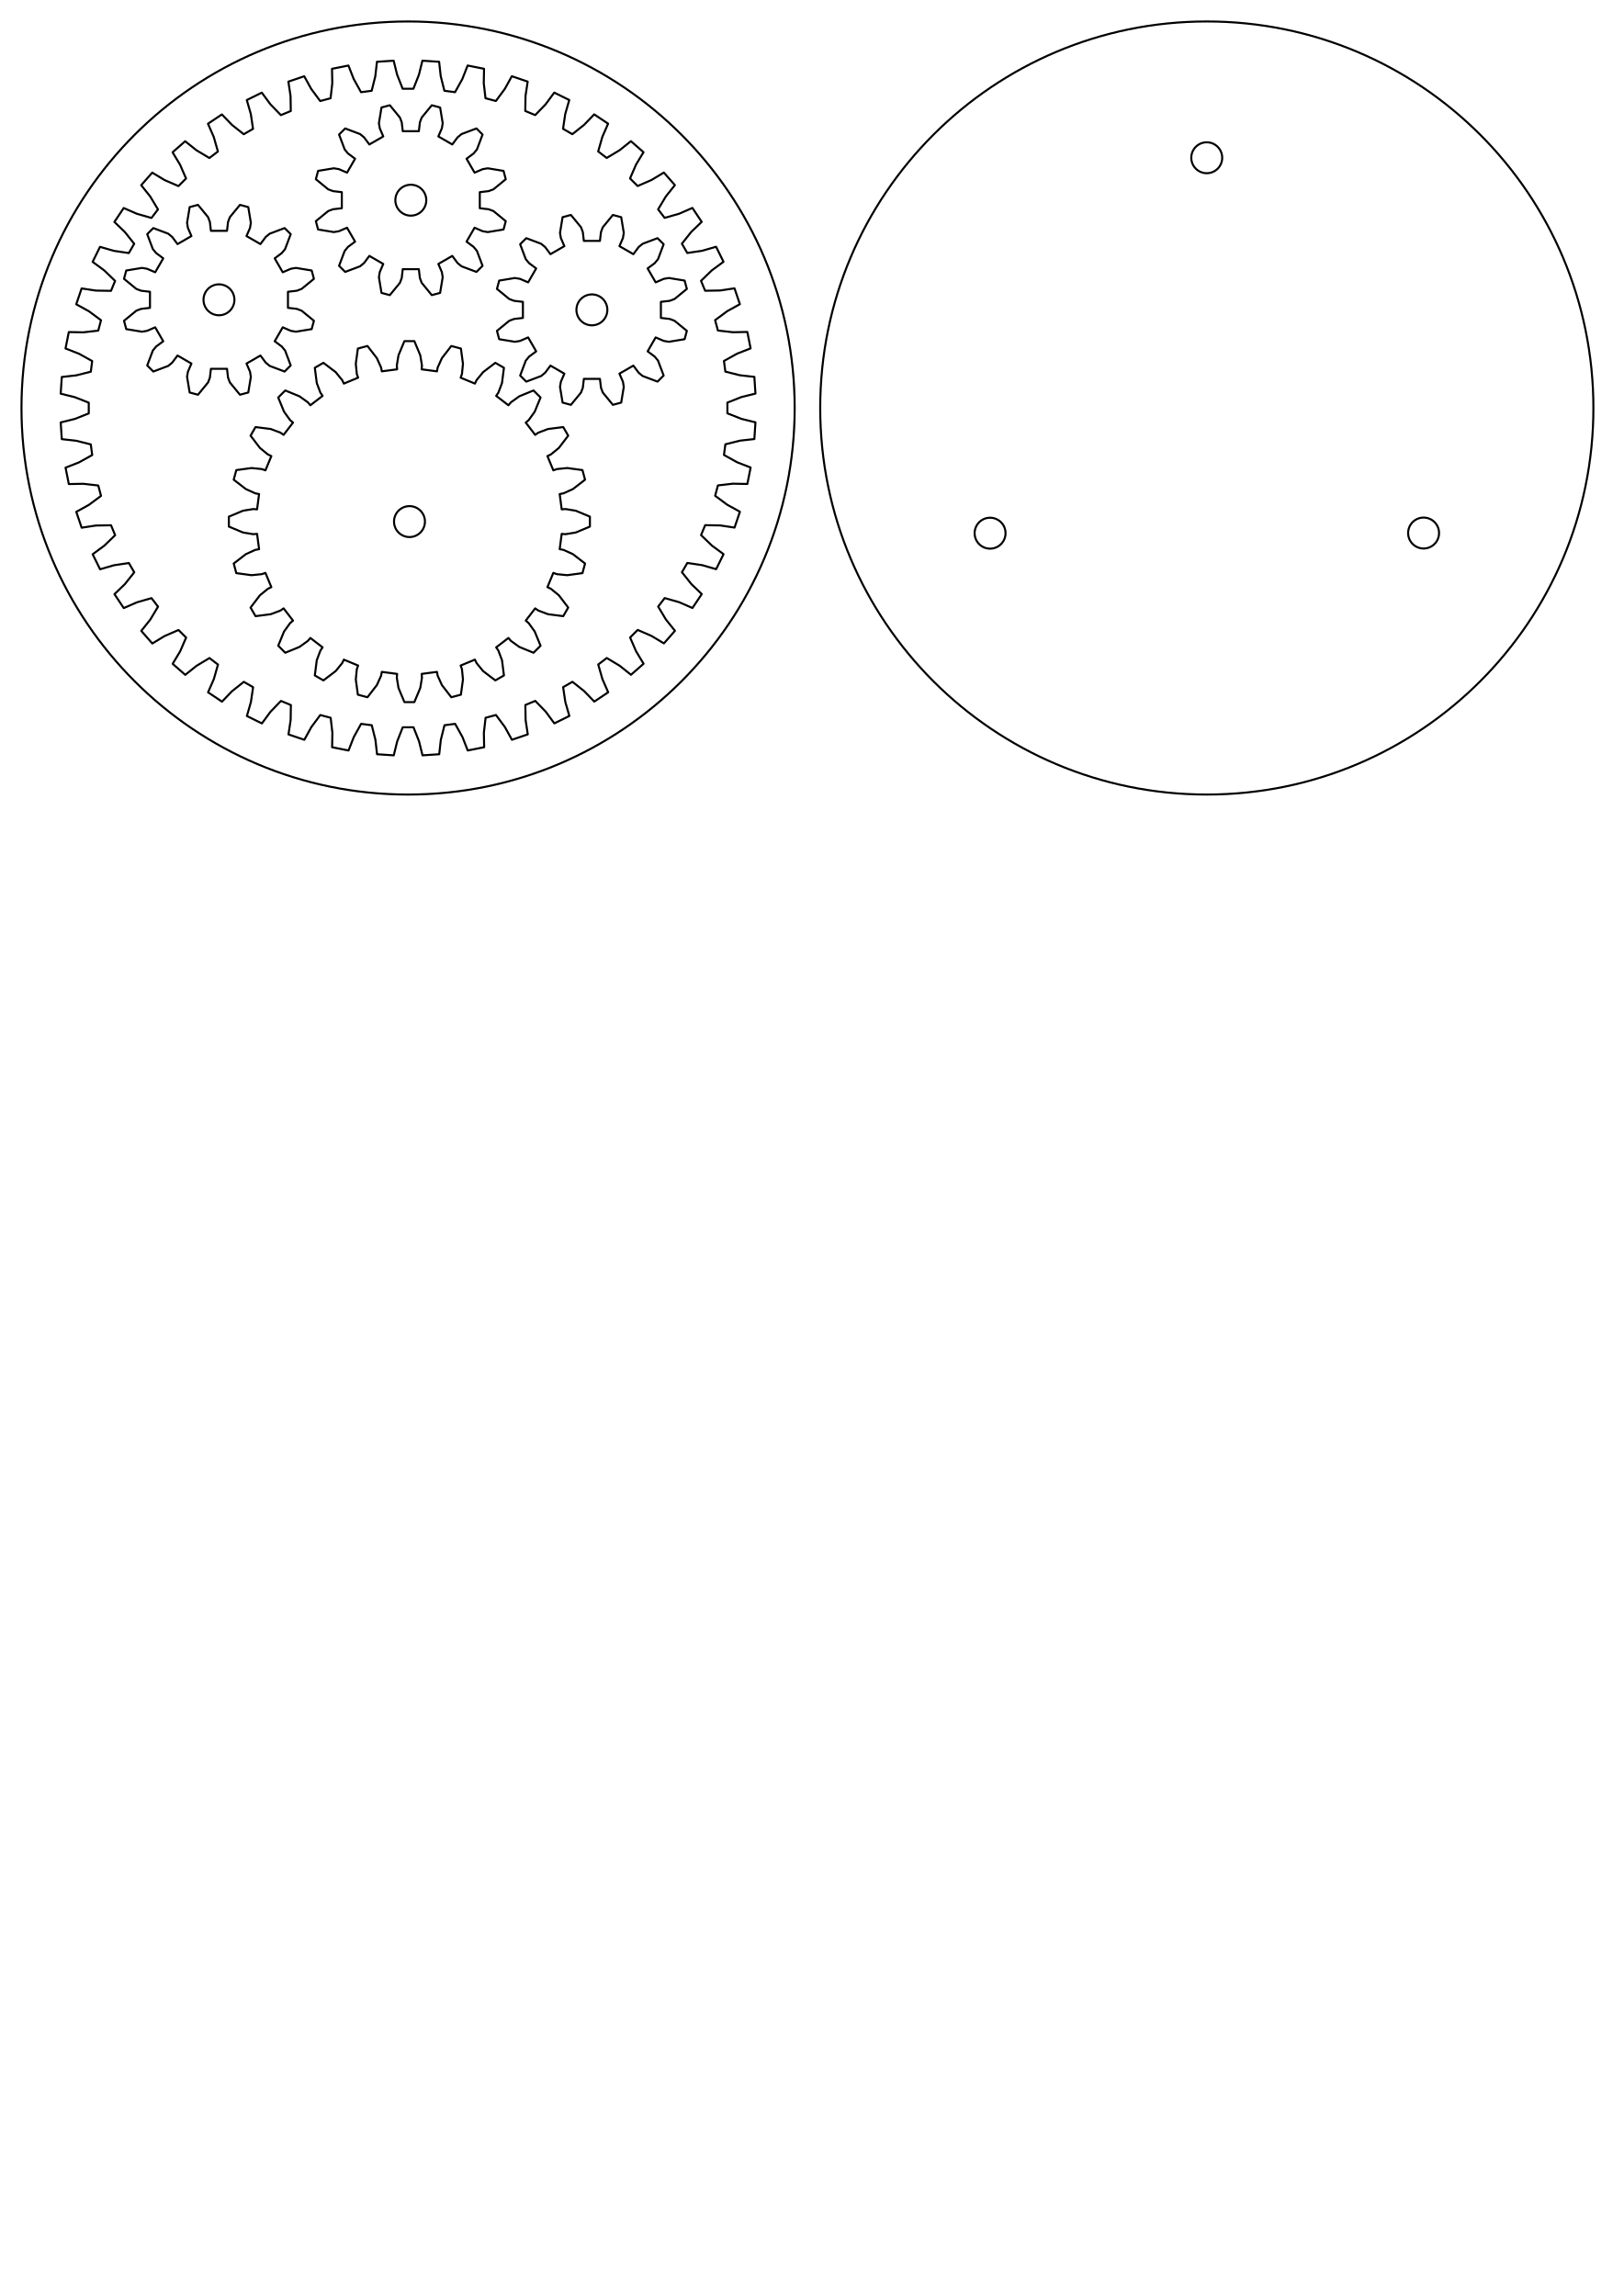
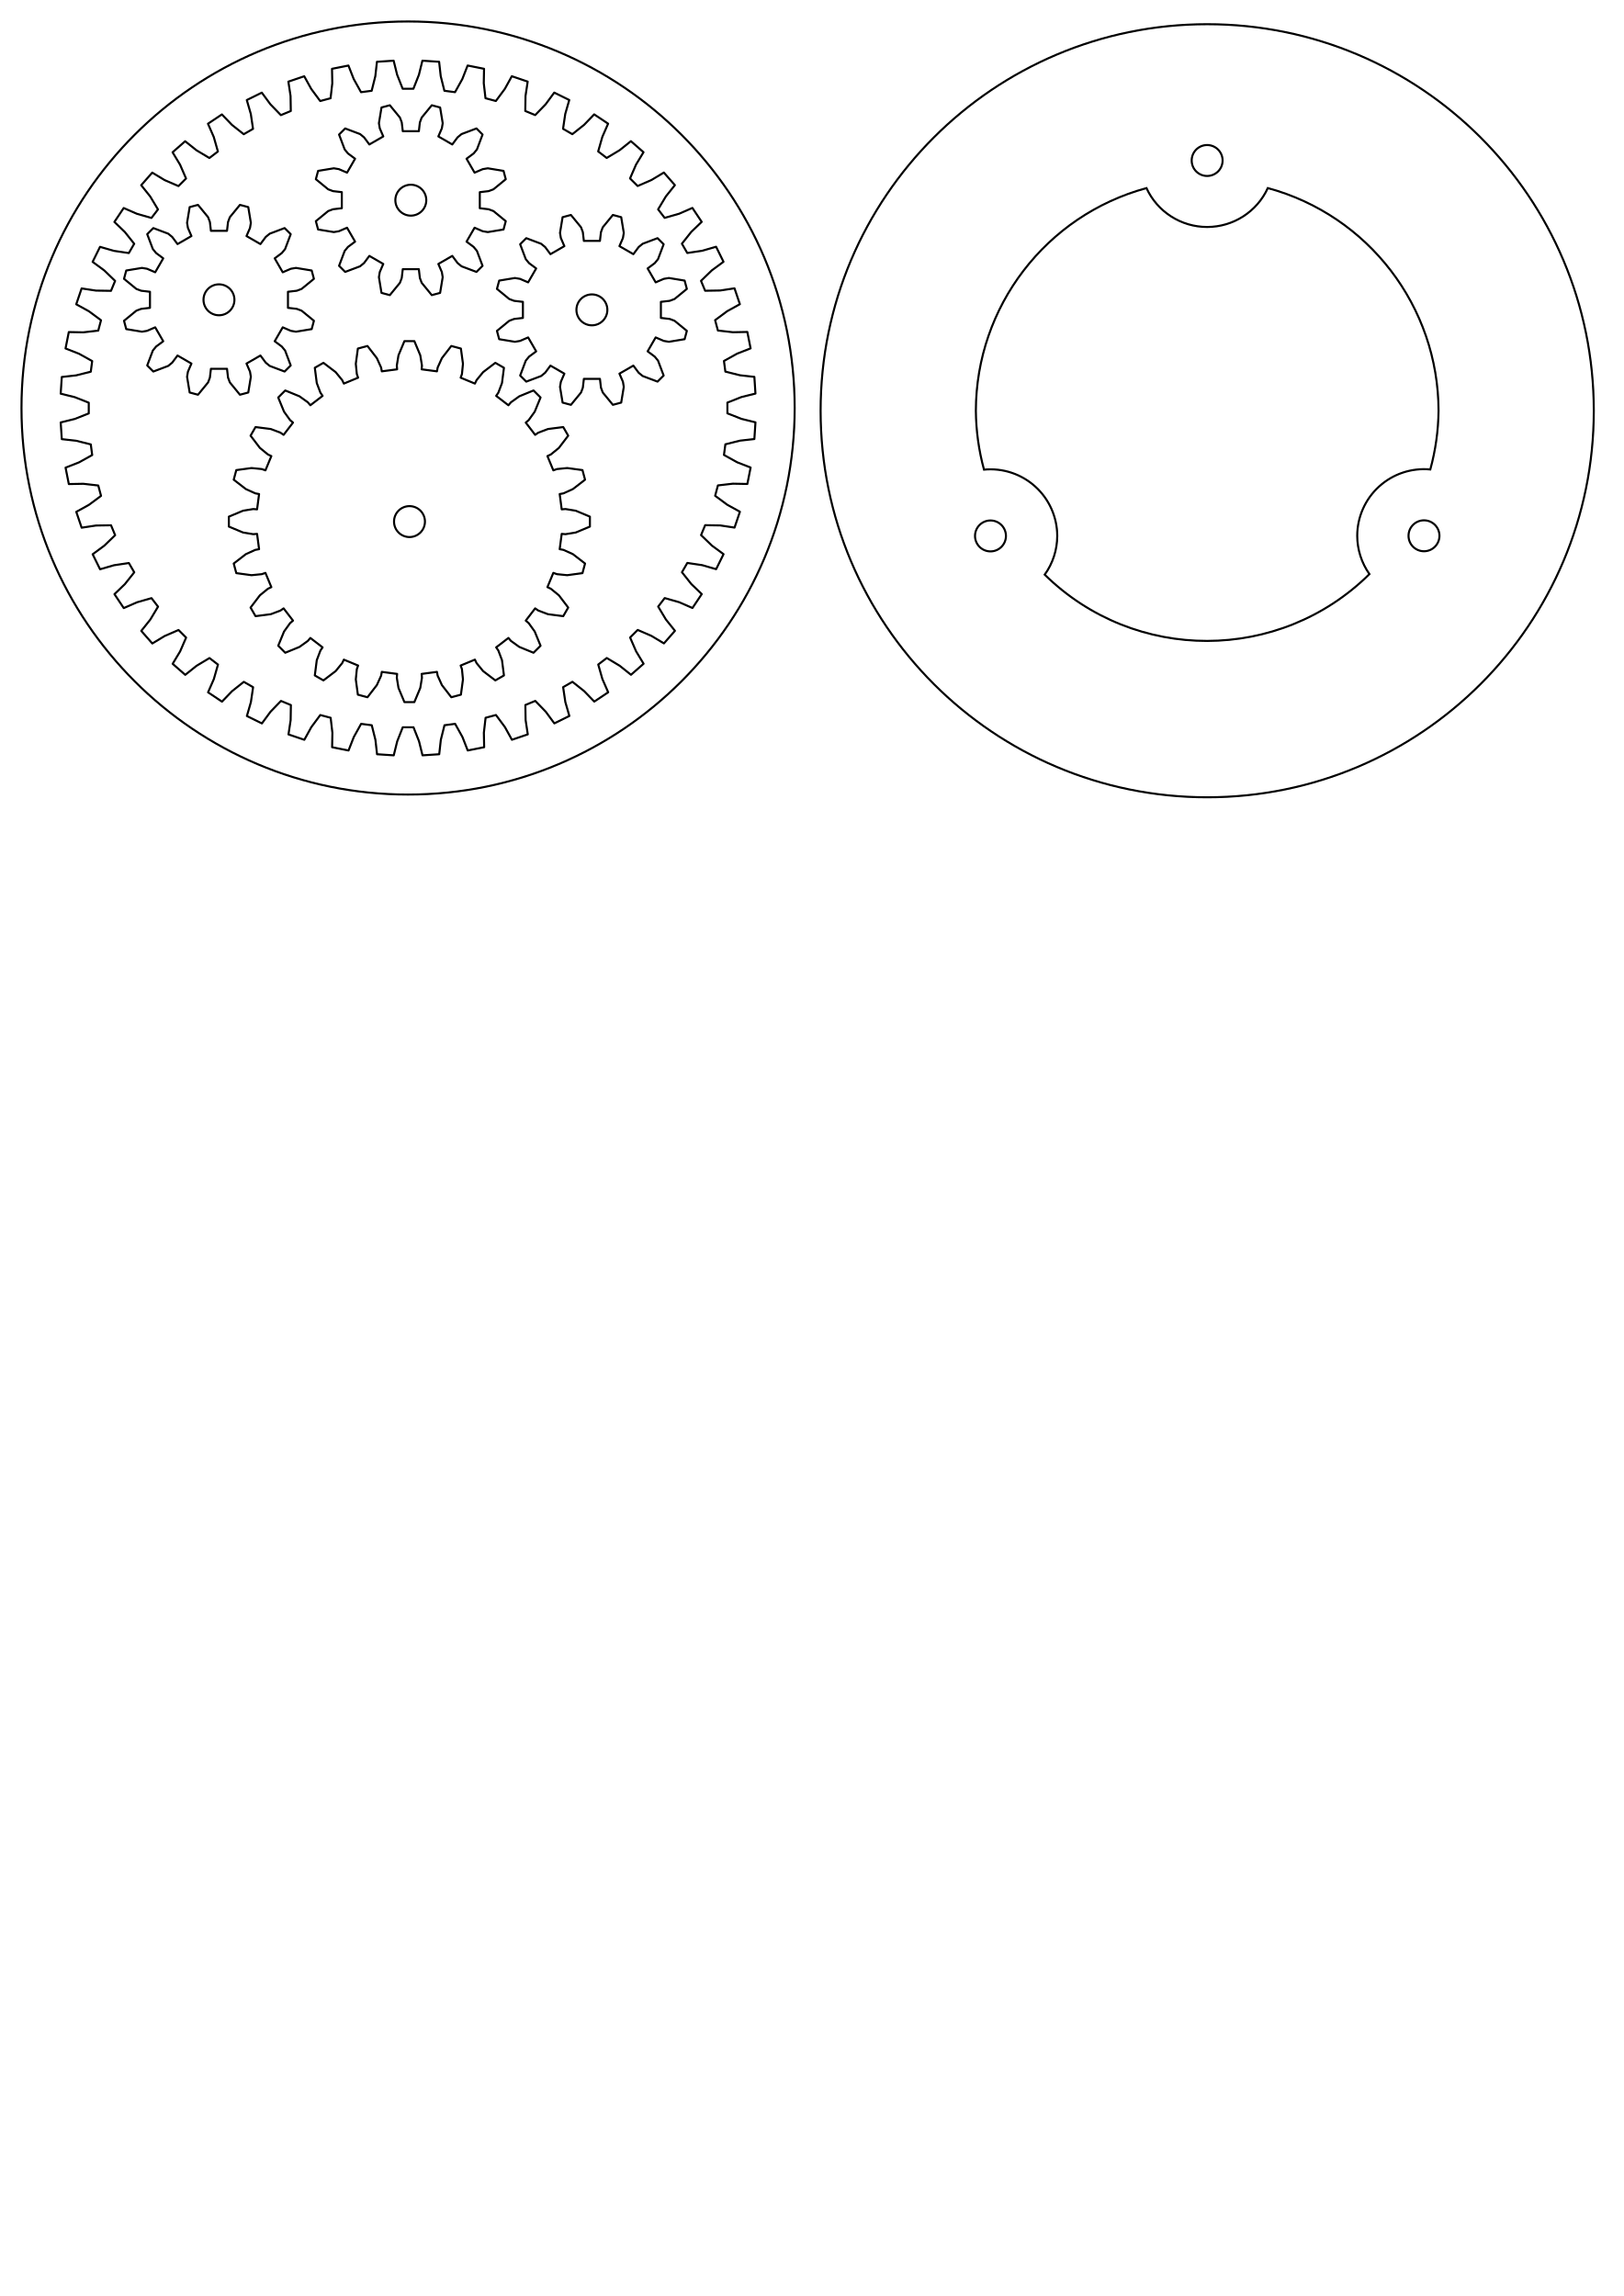
<svg xmlns="http://www.w3.org/2000/svg" viewBox="0 0 793.701 1122.52" width="793.701" height="1122.52" version="1.1" id="svg777">
  <defs id="defs4">
    <marker id="DistanceX" orient="auto" refX="0.0" refY="0.0" style="overflow:visible">
      <path d="M 3,-3 L -3,3 M 0,-5 L  0,5" style="stroke:#000000; stroke-width:0.5" id="path1" />
    </marker>
    <pattern id="Hatch" patternUnits="userSpaceOnUse" width="8" height="8" x="0" y="0">
      <path d="M8 4 l-4,4" stroke="#000000" stroke-width="0.25" linecap="square" id="path2" />
      <path d="M6 2 l-4,4" stroke="#000000" stroke-width="0.25" linecap="square" id="path3" />
      <path d="M4 0 l-4,4" stroke="#000000" stroke-width="0.25" linecap="square" id="path4" />
    </pattern>
    <symbol id="*Model_Space" />
    <symbol id="*Paper_Space" />
    <symbol id="*Paper_Space0" />
  </defs>
  <g id="g777" style="display:inline">
    <g id="g1" transform="translate(0.6622032,55.58817)">
      <path id="path776" style="fill:none;stroke:#000000;stroke-linecap:round" d="m 272.924,185.95 0.985,7.484 m 0.861,-7.822 -1.845,0.338 m 6.45,-2.418 -4.605,2.08 m 10.55,-6.675 -5.946,4.595 m 4.688,-9.289 1.258,4.693 m -8.704,-5.7 7.446,1.007 m -12.475,-0.506 5.028,-0.501 m -6.796,1.131 1.768,-0.629 m -4.656,-6.343 2.889,6.973 m -1.194,-7.778 -1.695,0.805 m 5.605,-4.005 -3.91,3.2 m 8.463,-9.178 -4.553,5.978 m 2.124,-10.186 2.429,4.208 m -9.882,-3.253 7.453,-0.955 m -12.18,2.74 4.728,-1.786 m -6.272,2.851 1.544,-1.066 m -6.14,-4.923 4.595,5.988 m -3.166,-7.204 -1.429,1.216 m 4.378,-5.319 -2.948,4.104 m 5.8,-11.056 -2.851,6.952 m -0.585,-10.388 3.436,3.436 m -10.388,-0.585 6.952,-2.851 m -11.056,5.8 4.104,-2.948 m -5.319,4.378 1.216,-1.429 m -7.204,-3.166 5.988,4.595 m -4.923,-6.14 -1.066,1.544 m 2.851,-6.272 -1.786,4.728 m 2.74,-12.18 -0.955,7.453 m -3.253,-9.882 4.208,2.429 m -10.186,2.124 5.978,-4.553 m -9.178,8.463 3.2,-3.91 m -4.005,5.605 0.805,-1.695 m -7.778,-1.194 6.973,2.889 m -6.343,-4.656 -0.629,1.768 m 1.131,-6.796 -0.501,5.028 m -0.506,-12.475 1.007,7.446 m -5.7,-8.704 4.693,1.258 m -9.289,4.688 4.595,-5.946 m -6.675,10.55 2.08,-4.605 m -2.418,6.45 0.338,-1.845 m -7.822,0.861 7.484,0.985 m -7.333,-2.856 -0.15,1.871 m -0.667,-6.858 0.817,4.987 m -3.717,-11.918 2.9,6.931 m -7.758,-6.931 h 4.858 m -7.758,6.931 2.9,-6.931 m -3.717,11.918 0.817,-4.987 m -0.667,6.858 -0.15,-1.871 m -7.333,2.856 7.484,-0.985 m -7.822,-0.861 0.338,1.845 m -2.418,-6.45 2.08,4.605 m -6.675,-10.55 4.595,5.946 m -9.289,-4.688 4.693,-1.258 m -5.7,8.704 1.007,-7.446 m -0.506,12.475 -0.501,-5.028 m 1.131,6.796 -0.629,-1.768 m -6.343,4.656 6.973,-2.889 m -7.778,1.194 0.805,1.695 m -4.005,-5.605 3.2,3.91 m -9.178,-8.463 5.978,4.553 m -10.186,-2.124 4.208,-2.429 m -3.253,9.882 -0.955,-7.453 m 2.74,12.18 -1.786,-4.728 m 2.851,6.272 -1.066,-1.544 m -4.923,6.14 5.988,-4.595 m -7.204,3.166 1.216,1.429 m -5.319,-4.378 4.104,2.948 m -11.056,-5.8 6.952,2.851 m -10.388,0.585 3.436,-3.436 m -0.585,10.388 -2.851,-6.952 m 5.8,11.056 -2.948,-4.104 m 4.378,5.319 -1.429,-1.216 m -3.166,7.204 4.595,-5.988 m -6.14,4.923 1.544,1.066 m -6.272,-2.851 4.728,1.786 m -12.18,-2.74 7.453,0.955 m -9.882,3.253 2.429,-4.208 m 2.124,10.186 -4.553,-5.978 m 8.463,9.178 -3.91,-3.2 m 5.605,4.005 -1.695,-0.805 m -1.194,7.778 2.889,-6.973 m -4.656,6.343 1.768,0.629 m -6.796,-1.131 5.028,0.501 m -12.475,0.506 7.446,-1.007 m -8.704,5.7 1.258,-4.693 m 4.688,9.289 -5.946,-4.595 m 10.55,6.675 -4.605,-2.08 m 6.45,2.418 -1.845,-0.338 m 0.861,7.822 0.985,-7.484 m -2.856,7.333 1.871,0.15 m -6.858,0.667 4.987,-0.817 m -11.918,3.717 6.931,-2.9 m -6.931,7.758 v -4.858 m 6.931,7.758 -6.931,-2.9 m 11.918,3.717 -4.987,-0.817 m 6.858,0.667 -1.871,0.15 m 2.856,7.333 -0.985,-7.484 m -0.861,7.822 1.845,-0.338 m -6.45,2.418 4.605,-2.08 m -10.55,6.675 5.946,-4.595 m -4.688,9.289 -1.258,-4.693 m 8.704,5.7 -7.446,-1.007 m 12.475,0.506 -5.028,0.501 m 6.796,-1.131 -1.768,0.629 m 4.656,6.343 -2.889,-6.973 m 1.194,7.778 1.695,-0.805 m -5.605,4.005 3.91,-3.2 m -8.463,9.178 4.553,-5.978 m -2.124,10.186 -2.429,-4.208 m 9.882,3.253 -7.453,0.955 m 12.18,-2.74 -4.728,1.786 m 6.272,-2.851 -1.544,1.066 m 6.14,4.923 -4.595,-5.988 m 3.166,7.204 1.429,-1.216 m -4.378,5.319 2.948,-4.104 m -5.8,11.056 2.851,-6.952 m 0.585,10.388 -3.436,-3.436 m 10.388,0.585 -6.952,2.851 m 11.056,-5.8 -4.104,2.948 m 5.319,-4.378 -1.216,1.429 m 7.204,3.166 -5.988,-4.595 m 4.923,6.14 1.066,-1.544 m -2.851,6.272 1.786,-4.728 m -2.74,12.18 0.955,-7.453 m 3.253,9.882 -4.208,-2.429 m 10.186,-2.124 -5.978,4.553 m 9.178,-8.463 -3.2,3.91 m 4.005,-5.605 -0.805,1.695 m 7.778,1.194 -6.973,-2.889 m 6.343,4.656 0.629,-1.768 m -1.131,6.796 0.501,-5.028 m 0.506,12.475 -1.007,-7.446 m 5.7,8.704 -4.693,-1.258 m 9.289,-4.688 -4.595,5.946 m 6.675,-10.55 -2.08,4.605 m 2.418,-6.45 -0.338,1.845 m 7.822,-0.861 -7.484,-0.985 m 7.333,2.856 0.15,-1.871 m 0.667,6.858 -0.817,-4.987 m 3.717,11.918 -2.9,-6.931 m 7.758,6.931 h -4.858 m 7.758,-6.931 -2.9,6.931 m 3.717,-11.918 -0.817,4.987 m 0.667,-6.858 0.15,1.871 m 7.333,-2.856 -7.484,0.985 m 7.822,0.861 -0.338,-1.845 m 2.418,6.45 -2.08,-4.605 m 6.675,10.55 -4.595,-5.946 m 9.289,4.688 -4.693,1.258 m 5.7,-8.704 -1.007,7.446 m 0.506,-12.475 0.501,5.028 m -1.131,-6.796 0.629,1.768 m 6.343,-4.656 -6.973,2.889 m 7.778,-1.194 -0.805,-1.695 m 4.005,5.605 -3.2,-3.91 m 9.178,8.463 -5.978,-4.553 m 10.186,2.124 -4.208,2.429 m 3.253,-9.882 0.955,7.453 m -2.74,-12.18 1.786,4.728 m -2.851,-6.272 1.066,1.544 m 4.923,-6.14 -5.988,4.595 m 7.204,-3.166 -1.216,-1.429 m 5.319,4.378 -4.104,-2.948 m 11.056,5.8 -6.952,-2.851 m 10.388,-0.585 -3.436,3.436 m 0.585,-10.388 2.851,6.952 m -5.8,-11.056 2.948,4.104 m -4.378,-5.319 1.429,1.216 m 3.166,-7.204 -4.595,5.988 m 6.14,-4.923 -1.544,-1.066 m 6.272,2.851 -4.728,-1.786 m 12.18,2.74 -7.453,-0.955 m 9.882,-3.253 -2.429,4.208 m -2.124,-10.186 4.553,5.978 m -8.463,-9.178 3.91,3.2 m -5.605,-4.005 1.695,0.805 m 1.194,-7.778 -2.889,6.973 m 4.656,-6.343 -1.768,-0.629 m 6.796,1.131 -5.028,-0.501 m 12.475,-0.506 -7.446,1.007 m 8.704,-5.7 -1.258,4.693 m -4.688,-9.289 5.946,4.595 m -10.55,-6.675 4.605,2.08 m -6.45,-2.418 1.845,0.338 m -0.861,-7.822 -0.985,7.484 m 2.856,-7.333 -1.871,-0.15 m 6.858,-0.667 -4.987,0.817 m 11.918,-3.717 -6.931,2.9 m 6.931,-7.758 v 4.858 m -6.931,-7.758 6.931,2.9 m -11.918,-3.717 4.987,0.817 m -6.858,-0.667 1.871,-0.15" />
      <path d="m 207.064,199.417 a 7.559,7.559 0 0 0 -15.118,0 7.559,7.559 0 0 0 15.118,0 z" style="fill:none;stroke:#000000;stroke-linecap:round" id="path777" />
    </g>
    <g id="g584" style="display:inline">
      <g id="g779" style="display:inline" transform="translate(13.49638,-114.1055)">
        <path id="path485" style="fill:none;stroke:#000000;stroke-linecap:round" d="m 62.367,247.22 3.93,-6.806 m -7.908,5.088 3.978,1.718 m -6.47,-2.134 2.492,0.416 m -10.174,0.851 7.682,-1.266 m -8.773,5.338 1.091,-4.072 m 4.929,9.008 -6.02,-4.936 m 8.386,5.824 -2.366,-0.888 m 6.67,1.389 -4.304,-0.501 m 4.304,8.36 v -7.859 m -4.304,8.36 4.304,-0.501 m -6.67,1.389 2.366,-0.888 m -8.386,5.824 6.02,-4.936 m -4.929,9.008 -1.091,-4.072 m 8.773,5.338 -7.682,-1.266 m 10.174,0.851 -2.492,0.415 m 6.47,-2.134 -3.978,1.718 m 7.908,5.088 -3.93,-6.806 m 0.453,9.393 3.477,-2.587 m -5.082,4.538 1.605,-1.95 m -4.351,9.236 2.746,-7.286 m 0.235,10.267 -2.981,-2.981 m 10.267,0.235 -7.286,2.745 m 9.237,-4.351 -1.951,1.605 m 4.538,-5.082 -2.587,3.477 m 9.393,0.453 -6.806,-3.93 m 5.088,7.907 1.718,-3.978 m -2.134,6.471 0.416,-2.493 m 0.851,10.175 -1.267,-7.682 m 5.338,8.773 -4.071,-1.091 m 9.008,-4.929 -4.937,6.02 m 5.824,-8.386 -0.887,2.366 m 1.388,-6.67 -0.501,4.304 m 8.361,-4.304 h -7.86 m 8.36,4.304 -0.5,-4.304 m 1.388,6.67 -0.888,-2.366 m 5.825,8.386 -4.937,-6.02 m 9.008,4.929 -4.071,1.091 m 5.338,-8.773 -1.266,7.682 m 0.851,-10.175 0.416,2.493 m -2.134,-6.471 1.718,3.978 m 5.088,-7.907 -6.806,3.93 m 9.393,-0.453 -2.587,-3.477 m 4.538,5.082 -1.95,-1.605 m 9.236,4.351 -7.286,-2.745 m 10.267,-0.235 -2.981,2.981 m 0.235,-10.267 2.745,7.286 m -4.351,-9.236 1.605,1.95 m -5.082,-4.538 3.477,2.587 m 0.453,-9.393 -3.93,6.806 m 7.907,-5.088 -3.978,-1.718 m 6.471,2.134 -2.493,-0.415 m 10.175,-0.851 -7.682,1.266 m 8.773,-5.338 -1.091,4.072 m -4.929,-9.008 6.02,4.936 m -8.386,-5.824 2.366,0.888 m -6.67,-1.389 4.304,0.501 m -4.304,-8.36 v 7.859 m 4.304,-8.36 -4.304,0.501 m 6.67,-1.389 -2.366,0.888 m 8.386,-5.824 -6.02,4.936 m 4.929,-9.008 1.091,4.072 m -8.773,-5.338 7.682,1.266 m -10.175,-0.851 2.493,-0.416 m -6.471,2.134 3.978,-1.718 m -7.907,-5.088 3.93,6.806 m -0.453,-9.393 -3.477,2.587 m 5.082,-4.538 -1.605,1.95 m 4.351,-9.236 -2.745,7.286 m -0.235,-10.267 2.981,2.981 m -10.267,-0.235 7.286,-2.745 m -9.236,4.351 1.95,-1.605 m -4.538,5.082 2.587,-3.477 m -9.393,-0.453 6.806,3.93 m -5.088,-7.907 -1.718,3.978 m 2.134,-6.471 -0.416,2.493 m -0.851,-10.175 1.266,7.682 m -5.338,-8.773 4.071,1.091 m -9.008,4.929 4.937,-6.02 m -5.825,8.386 0.888,-2.366 m -1.388,6.67 0.5,-4.304 m -8.36,4.304 h 7.86 m -8.361,-4.304 0.501,4.304 m -1.388,-6.67 0.887,2.366 m -5.824,-8.386 4.937,6.02 m -9.008,-4.929 4.071,-1.091 m -5.338,8.773 1.267,-7.682 m -0.851,10.175 -0.416,-2.493 m 2.134,6.471 -1.718,-3.978 m -5.088,7.907 6.806,-3.93 m -9.393,0.453 2.587,3.477 m -4.538,-5.082 1.951,1.605 m -9.237,-4.351 7.286,2.745 m -10.267,0.235 2.981,-2.981 m -0.235,10.267 -2.746,-7.286 m 4.351,9.236 -1.605,-1.95 m 5.082,4.538 -3.477,-2.587" />
        <path d="m 101.098,260.68 a 7.559,7.559 0 0 0 -15.118,0 7.559,7.559 0 0 0 15.118,0 z" style="fill:none;stroke:#000000;stroke-linecap:round" id="path582" />
      </g>
      <g id="g778" style="display:inline" transform="translate(-16.11441,-109.1138)">
        <path id="path581" style="fill:none;stroke:#000000;stroke-linecap:round" d="m 309.378,294.344 h -7.86 m 8.361,4.304 -0.501,-4.304 m 1.387,6.671 -0.886,-2.367 m 5.824,8.386 -4.938,-6.019 m 9.009,4.928 -4.071,1.091 m 5.336,-8.772 -1.265,7.681 m 0.851,-10.174 0.414,2.493 m -2.132,-6.471 1.718,3.978 m 5.088,-7.907 -6.806,3.93 m 9.392,-0.453 -2.586,-3.477 m 4.538,5.082 -1.952,-1.605 m 9.237,4.35 -7.285,-2.745 m 10.266,-0.235 -2.981,2.98 m 0.236,-10.266 2.745,7.286 m -4.351,-9.237 1.606,1.951 m -5.083,-4.537 3.477,2.586 m 0.453,-9.392 -3.93,6.806 m 7.909,-5.089 -3.979,-1.718 m 6.47,2.132 -2.491,-0.415 m 10.174,-0.851 -7.683,1.265 m 8.774,-5.337 -1.091,4.072 m -4.93,-9.009 6.021,4.937 m -8.386,-5.824 2.365,0.887 m -6.67,-1.389 4.305,0.502 m -4.305,-8.361 v 7.859 m 4.304,-8.36 -4.304,0.501 m 6.671,-1.387 -2.367,0.886 m 8.387,-5.824 -6.02,4.938 m 4.928,-9.009 1.092,4.071 m -8.773,-5.337 7.681,1.265 m -10.174,-0.851 2.493,-0.414 m -6.471,2.132 3.978,-1.718 m -7.907,-5.088 3.929,6.806 m -0.452,-9.392 -3.477,2.586 m 5.082,-4.537 -1.605,1.952 m 4.35,-9.237 -2.745,7.285 m -0.236,-10.266 2.981,2.981 m -10.267,-0.236 7.286,-2.744 m -9.237,4.351 1.951,-1.606 m -4.536,5.083 2.585,-3.477 m -9.392,-0.453 6.807,3.93 m -5.089,-7.909 -1.718,3.979 m 2.133,-6.471 -0.415,2.492 m -0.851,-10.174 1.266,7.683 m -5.338,-8.774 4.072,1.091 m -9.009,4.93 4.937,-6.021 m -5.823,8.386 0.886,-2.365 m -1.388,6.67 0.502,-4.305 m -8.362,4.305 h 7.86 m -8.361,-4.304 0.501,4.304 m -1.387,-6.671 0.886,2.367 m -5.824,-8.386 4.938,6.02 m -9.009,-4.928 4.071,-1.091 m -5.337,8.773 1.265,-7.681 m -0.851,10.174 -0.414,-2.493 m 2.132,6.471 -1.718,-3.978 m -5.088,7.907 6.806,-3.93 m -9.392,0.453 2.586,3.477 m -4.537,-5.082 1.952,1.605 m -9.237,-4.35 7.285,2.745 m -10.266,0.235 2.981,-2.98 m -0.236,10.266 -2.744,-7.286 m 4.351,9.237 -1.606,-1.951 m 5.083,4.537 -3.477,-2.586 m -0.453,9.392 3.93,-6.806 m -7.909,5.089 3.979,1.718 m -6.471,-2.132 2.492,0.415 m -10.174,0.851 7.683,-1.265 m -8.774,5.337 1.091,-4.072 m 4.93,9.009 -6.021,-4.937 m 8.386,5.824 -2.365,-0.887 m 6.67,1.389 -4.305,-0.502 m 4.305,8.361 v -7.859 m -4.304,8.36 4.304,-0.501 m -6.671,1.387 2.367,-0.886 m -8.386,5.824 6.02,-4.938 m -4.928,9.009 -1.091,-4.071 m 8.773,5.337 -7.681,-1.265 m 10.174,0.851 -2.493,0.414 m 6.471,-2.132 -3.978,1.718 m 7.907,5.088 -3.93,-6.806 m 0.453,9.392 3.477,-2.586 m -5.082,4.537 1.605,-1.952 m -4.35,9.237 2.745,-7.285 m 0.235,10.266 -2.98,-2.981 m 10.266,0.236 -7.286,2.744 m 9.237,-4.351 -1.951,1.606 m 4.537,-5.083 -2.586,3.477 m 9.392,0.453 -6.806,-3.93 m 5.089,7.909 1.718,-3.979 m -2.132,6.471 0.415,-2.492 m 0.851,10.175 -1.265,-7.683 m 5.337,8.774 -4.072,-1.091 m 9.009,-4.93 -4.937,6.021 m 5.823,-8.386 -0.886,2.365 m 1.388,-6.67 -0.502,4.305" />
        <path d="m 313.005,260.609 a 7.559,7.559 0 0 0 -15.118,0 7.559,7.559 0 0 0 15.118,0 z" style="fill:none;stroke:#000000;stroke-linecap:round" id="path583" />
      </g>
      <g id="g780" style="display:inline" transform="translate(1.372546,20.74032)">
        <path id="path389" style="fill:none;stroke:#000000;stroke-linecap:round" d="m 226.683,56.865 3.93,6.806 m -0.453,-9.392 -3.477,2.586 m 5.083,-4.537 -1.606,1.951 m 4.351,-9.237 -2.744,7.286 m -0.236,-10.266 2.981,2.98 m -10.266,-0.235 7.285,-2.745 m -9.237,4.35 1.952,-1.605 m -4.537,5.082 2.586,-3.477 m -9.392,-0.453 6.806,3.93 m -5.088,-7.908 -1.718,3.978 m 2.132,-6.471 -0.414,2.493 m -0.851,-10.174 1.265,7.681 m -5.337,-8.772 4.071,1.091 m -9.009,4.928 4.938,-6.019 m -5.824,8.386 0.886,-2.367 m -1.387,6.671 0.501,-4.304 m -8.36,4.304 h 7.859 m -8.361,-4.305 0.502,4.305 m -1.389,-6.67 0.887,2.365 m -5.824,-8.386 4.937,6.021 m -9.009,-4.93 4.072,-1.091 m -5.337,8.774 1.265,-7.683 m -0.851,10.175 -0.415,-2.492 m 2.132,6.471 -1.718,-3.979 m -5.089,7.908 6.806,-3.929 m -9.392,0.452 2.586,3.477 m -4.537,-5.083 1.951,1.606 m -9.237,-4.35 7.286,2.744 m -10.266,0.236 2.98,-2.98 m -0.235,10.265 -2.745,-7.285 m 4.35,9.237 -1.605,-1.952 m 5.082,4.538 -3.477,-2.586 m -0.453,9.392 3.93,-6.806 m -7.907,5.088 3.978,1.718 m -6.471,-2.132 2.493,0.414 m -10.174,0.851 7.681,-1.265 m -8.773,5.336 1.091,-4.071 m 4.928,9.009 -6.02,-4.938 m 8.386,5.825 -2.367,-0.887 m 6.671,1.388 -4.304,-0.501 m 4.304,8.36 v -7.859 m -4.305,8.361 4.305,-0.502 m -6.67,1.389 2.365,-0.887 m -8.386,5.824 6.021,-4.937 m -4.93,9.008 -1.091,-4.071 m 8.774,5.337 -7.683,-1.266 m 10.174,0.851 -2.492,0.415 m 6.471,-2.133 -3.979,1.718 m 7.909,5.089 -3.93,-6.807 m 0.453,9.393 3.477,-2.586 m -5.083,4.537 1.606,-1.951 m -4.351,9.237 2.744,-7.286 m 0.236,10.266 -2.981,-2.98 m 10.266,0.235 -7.285,2.745 m 9.237,-4.35 -1.952,1.605 m 4.537,-5.082 -2.586,3.477 m 9.392,0.453 -6.806,-3.93 m 5.088,7.907 1.718,-3.978 m -2.132,6.471 0.414,-2.493 m 0.851,10.174 -1.265,-7.681 m 5.337,8.773 -4.071,-1.091 m 9.009,-4.928 -4.938,6.02 m 5.824,-8.386 -0.886,2.367 m 1.387,-6.671 -0.501,4.304 m 8.36,-4.304 h -7.859 m 8.361,4.305 -0.502,-4.305 m 1.389,6.67 -0.887,-2.365 m 5.824,8.386 -4.937,-6.021 m 9.009,4.93 -4.072,1.091 m 5.337,-8.774 -1.265,7.683 m 0.851,-10.174 0.415,2.492 m -2.132,-6.471 1.718,3.979 m 5.089,-7.909 -6.806,3.93 m 9.392,-0.453 -2.586,-3.477 m 4.537,5.083 -1.951,-1.606 m 9.237,4.351 -7.286,-2.744 m 10.266,-0.236 -2.98,2.981 m 0.235,-10.266 2.745,7.285 m -4.35,-9.237 1.605,1.952 m -5.082,-4.537 3.477,2.585 m 0.453,-9.392 -3.93,6.807 m 7.907,-5.089 -3.978,-1.718 m 6.471,2.133 -2.493,-0.415 m 10.174,-0.851 -7.681,1.266 m 8.773,-5.337 -1.091,4.071 m -4.928,-9.009 6.02,4.938 m -8.386,-5.824 2.367,0.886 m -6.671,-1.387 4.304,0.501 m -4.304,-8.36 v 7.859 m 4.305,-8.361 -4.305,0.502 m 6.67,-1.389 -2.365,0.887 m 8.386,-5.824 -6.021,4.937 m 4.93,-9.009 1.091,4.072 m -8.774,-5.337 7.683,1.265 m -10.174,-0.851 2.492,-0.414 m -6.471,2.132 3.979,-1.718" />
        <path d="m 207.005,77.13 a 7.559,7.559 0 0 0 -15.118,0 7.559,7.559 0 0 0 15.118,0 z" style="fill:none;stroke:#000000;stroke-linecap:round" id="path584" />
      </g>
    </g>
    <g id="g293" style="display:inline">
      <path id="path292" style="display:inline;fill:none;stroke:#000000;stroke-linecap:round" d="m 228.584,32.033 8.028,1.598 m 13.579,3.634 7.751,2.632 m 12.988,5.376 7.341,3.621 m 12.175,7.024 6.806,4.549 m 11.155,8.553 6.153,5.398 m 9.943,9.937 5.396,6.154 m 8.561,11.15 4.546,6.806 m 7.032,12.171 3.62,7.342 m 5.383,12.985 2.63,7.751 m 3.642,13.576 1.596,8.028 m 1.839,13.936 0.535,8.168 m 0.004,14.057 -0.536,8.168 m -1.831,13.937 -1.598,8.028 m -3.634,13.579 -2.632,7.751 m -5.375,12.988 -3.621,7.341 m -7.025,12.175 -4.548,6.806 m -8.554,11.154 -5.398,6.154 m -9.936,9.942 -6.155,5.397 m -11.149,8.56 -6.806,4.547 m -12.171,7.032 -7.342,3.619 m -12.985,5.383 -7.751,2.631 m -13.576,3.642 -8.028,1.596 m -13.936,1.838 -8.168,0.535 m -14.057,0.004 -8.168,-0.536 m -13.937,-1.831 -8.028,-1.597 m -13.579,-3.635 -7.751,-2.631 m -12.988,-5.376 -7.341,-3.621 m -12.175,-7.025 -6.806,-4.548 m -11.154,-8.554 -6.153,-5.398 m -9.943,-9.936 -5.396,-6.155 m -8.56,-11.149 -4.547,-6.806 m -7.032,-12.171 -3.62,-7.342 m -5.383,-12.985 -2.63,-7.751 m -3.642,-13.577 -1.596,-8.028 m -1.839,-13.936 -0.535,-8.168 m -0.004,-14.057 0.536,-8.168 m 1.831,-13.937 1.598,-8.028 m 3.634,-13.579 2.632,-7.751 m 5.375,-12.988 3.621,-7.341 m 7.025,-12.175 4.548,-6.806 m 8.554,-11.154 5.398,-6.154 m 9.936,-9.942 6.155,-5.397 m 11.149,-8.56 6.806,-4.547 m 12.171,-7.032 7.342,-3.62 m 12.985,-5.383 7.751,-2.63 m 13.577,-3.642 8.028,-1.596 m 13.936,-1.839 8.168,-0.534 m 14.057,-0.004 8.168,0.536 m 11.362,8.413 2.575,-6.583 m -6.154,13.029 3.578,-6.446 m -8.782,5.763 5.203,0.683 m -6.995,-7.835 1.792,7.152 m -2.58,-14.176 0.788,7.024 m 31.343,6.228 3.412,-6.19 m -7.802,12.115 4.389,-5.925 m -9.459,4.568 5.07,1.357 m -5.913,-8.682 0.843,7.325 m -0.707,-14.392 -0.136,7.067 m 30.262,10.266 4.191,-5.691 m -9.316,10.992 5.125,-5.301 m -9.974,3.294 4.849,2.007 m -4.729,-9.379 -0.12,7.372 m 1.177,-14.361 -1.057,6.989 m 28.663,14.128 4.898,-5.096 m -10.671,9.683 5.773,-4.587 m -10.319,1.964 4.546,2.623 m -3.464,-9.916 -1.081,7.293 m 3.042,-14.084 -1.96,6.791 m 26.574,17.748 5.522,-4.413 m -11.844,8.207 6.322,-3.794 m -10.486,0.601 4.165,3.193 m -2.14,-10.283 -2.024,7.09 m 4.854,-13.567 -2.83,6.477 m 24.029,21.065 6.051,-3.654 m -12.814,6.59 6.763,-2.936 m -10.475,-0.774 3.712,3.71 m -0.78,-10.475 -2.932,6.765 m 6.583,-12.817 -3.651,6.052 m 21.075,24.022 6.476,-2.834 m -13.565,4.862 7.089,-2.028 m -10.285,-2.135 3.196,4.163 m 0.594,-10.487 -3.79,6.325 m 8.2,-11.849 -4.41,5.524 m 17.759,26.568 6.79,-1.964 m -14.082,3.05 7.292,-1.085 m -9.918,-3.459 2.626,4.544 m 1.957,-10.32 -4.583,5.776 m 9.676,-10.677 -5.093,4.901 m 14.14,28.658 6.988,-1.061 m -14.36,1.185 7.372,-0.124 m -9.382,-4.724 2.01,4.848 m 3.288,-9.976 -5.298,5.128 m 10.987,-9.322 -5.689,4.194 m 10.277,30.258 7.067,-0.14 m -14.392,-0.699 7.325,0.839 m -8.685,-5.908 1.36,5.069 m 4.562,-9.461 -5.922,4.393 m 12.11,-7.809 -6.188,3.416 m 6.24,31.341 7.025,0.784 m -14.178,-2.572 7.153,1.788 m -7.839,-6.991 0.686,5.203 m 5.758,-8.785 -6.444,3.582 m 13.025,-6.161 -6.581,2.579 m 2.096,31.887 6.863,1.694 m -13.721,-4.4 6.858,2.706 m -6.859,-7.954 10e-4,5.248 m 6.855,-7.958 -6.856,2.71 m 13.718,-4.408 -6.862,1.698 m -2.084,31.888 6.583,2.575 m -13.029,-6.154 6.446,3.578 m -5.763,-8.782 -0.683,5.203 m 7.835,-6.995 -7.152,1.792 m 14.177,-2.58 -7.025,0.788 m -6.228,31.343 6.19,3.413 m -12.114,-7.802 5.924,4.389 m -4.567,-9.459 -1.357,5.07 m 8.681,-5.913 -7.324,0.843 m 14.391,-0.707 -7.067,-0.136 m -10.266,30.262 5.692,4.191 m -10.993,-9.316 5.301,5.125 m -3.294,-9.974 -2.007,4.849 m 9.379,-4.729 -7.372,-0.12 m 14.361,1.177 -6.989,-1.057 m -14.128,28.663 5.096,4.898 m -9.682,-10.671 4.586,5.773 m -1.964,-10.319 -2.622,4.546 m 9.916,-3.464 -7.294,-1.081 m 14.085,3.042 -6.791,-1.96 m -17.749,26.574 4.413,5.521 m -8.207,-11.844 3.794,6.323 m -0.6,-10.487 -3.194,4.165 m 10.284,-2.14 -7.09,-2.024 m 13.567,4.854 -6.477,-2.83 m -21.066,24.03 3.655,6.05 m -6.591,-12.814 2.936,6.764 m 0.774,-10.475 -3.71,3.711 m 10.475,-0.779 -6.765,-2.932 m 12.817,6.583 -6.052,-3.651 m -24.022,21.074 2.834,6.476 m -4.862,-13.564 2.028,7.088 m 2.135,-10.284 -4.163,3.196 m 10.487,0.594 -6.324,-3.79 m 11.848,8.2 -5.524,-4.41 m -26.567,17.759 1.964,6.79 m -3.05,-14.083 1.085,7.293 m 3.459,-9.918 -4.544,2.625 m 10.32,1.958 -5.776,-4.583 m 10.677,9.676 -4.901,-5.093 m -28.658,14.139 1.061,6.988 m -1.185,-14.36 0.124,7.372 m 4.724,-9.382 -4.848,2.01 m 9.976,3.288 -5.128,-5.298 m 9.322,10.987 -4.194,-5.689 m -30.258,10.278 0.14,7.067 m 0.699,-14.393 -0.839,7.326 m 5.908,-8.685 -5.069,1.359 m 9.461,4.562 -4.393,-5.921 m 7.809,12.11 -3.416,-6.189 m -31.341,6.241 -0.784,7.024 m 2.572,-14.177 -1.788,7.153 m 6.991,-7.84 -5.203,0.687 m 8.785,5.758 -3.582,-6.445 m 6.161,13.026 -2.579,-6.581 m -31.887,2.096 -1.694,6.862 m 4.4,-13.721 -2.706,6.859 m 7.954,-6.86 -5.248,10e-4 m 7.958,6.856 -2.71,-6.857 m 4.408,13.718 -1.698,-6.861 m -31.888,-2.084 -2.575,6.582 m 6.154,-13.029 -3.578,6.447 m 8.782,-5.763 -5.203,-0.684 m 6.995,7.836 -1.792,-7.152 m 2.58,14.176 -0.788,-7.024 m -31.343,-6.229 -3.413,6.19 m 7.802,-12.114 -4.389,5.924 m 9.459,-4.567 -5.07,-1.357 m 5.913,8.682 -0.843,-7.325 m 0.707,14.392 0.136,-7.067 m -30.262,-10.267 -4.191,5.692 m 9.316,-10.992 -5.125,5.3 m 9.974,-3.293 -4.849,-2.007 m 4.729,9.379 0.12,-7.372 m -1.177,14.361 1.057,-6.989 m -28.663,-14.129 -4.898,5.096 m 10.671,-9.682 -5.773,4.586 m 10.319,-1.963 -4.546,-2.623 m 3.464,9.916 1.081,-7.293 m -3.042,14.084 1.96,-6.791 m -26.574,-17.749 -5.522,4.413 m 11.844,-8.207 -6.322,3.794 m 10.486,-0.6 -4.165,-3.194 m 2.14,10.284 2.024,-7.09 m -4.854,13.567 2.83,-6.477 m -24.029,-21.066 -6.051,3.655 m 12.814,-6.591 -6.763,2.936 m 10.475,0.774 -3.712,-3.71 m 0.78,10.475 2.932,-6.765 m -6.583,12.817 3.651,-6.052 m -21.075,-24.022 -6.475,2.834 m 13.564,-4.862 -7.089,2.028 m 10.285,2.135 -3.196,-4.163 m -0.594,10.487 3.79,-6.324 m -8.2,11.848 4.41,-5.524 m -17.759,-26.567 -6.79,1.964 m 14.082,-3.05 -7.292,1.085 m 9.918,3.459 -2.626,-4.544 m -1.957,10.32 4.583,-5.776 m -9.676,10.677 5.093,-4.901 m -14.14,-28.658 -6.988,1.061 m 14.36,-1.185 -7.372,0.124 m 9.382,4.724 -2.01,-4.848 m -3.288,9.976 5.298,-5.128 m -10.987,9.322 5.689,-4.194 m -10.277,-30.258 -7.067,0.14 m 14.392,0.699 -7.325,-0.839 m 8.685,5.908 -1.36,-5.069 m -4.562,9.461 5.922,-4.393 m -12.11,7.809 6.188,-3.416 m -6.24,-31.341 -7.025,-0.784 m 14.178,2.572 -7.153,-1.788 m 7.839,6.991 -0.686,-5.203 m -5.758,8.785 6.444,-3.582 m -13.025,6.161 6.581,-2.579 m -2.096,-31.887 -6.863,-1.694 m 13.721,4.4 -6.858,-2.706 m 6.859,7.954 -10e-4,-5.248 m -6.855,7.958 6.856,-2.71 m -13.718,4.408 6.862,-1.698 m 2.084,-31.888 -6.583,-2.575 m 13.029,6.154 -6.446,-3.578 m 5.763,8.782 0.683,-5.203 m -7.835,6.995 7.152,-1.792 m -14.177,2.58 7.025,-0.788 m 6.228,-31.343 -6.19,-3.412 m 12.114,7.802 -5.924,-4.389 m 4.567,9.459 1.357,-5.07 m -8.681,5.913 7.324,-0.843 m -14.391,0.707 7.067,0.136 m 10.266,-30.262 -5.692,-4.191 m 10.993,9.316 -5.301,-5.125 m 3.294,9.974 2.007,-4.849 m -9.379,4.729 7.372,0.12 m -14.361,-1.177 6.989,1.057 m 14.128,-28.663 -5.096,-4.898 m 9.682,10.671 -4.586,-5.773 m 1.964,10.319 2.622,-4.546 m -9.916,3.464 7.294,1.081 m -14.085,-3.042 6.791,1.96 m 17.749,-26.574 -4.413,-5.521 m 8.207,11.843 -3.794,-6.322 m 0.6,10.487 3.194,-4.165 m -10.284,2.14 7.09,2.024 m -13.567,-4.854 6.477,2.83 m 21.066,-24.03 -3.655,-6.05 m 6.591,12.813 -2.936,-6.763 m -0.774,10.475 3.71,-3.712 m -10.475,0.78 6.765,2.932 m -12.817,-6.583 6.052,3.651 m 24.022,-21.075 -2.834,-6.475 m 4.862,13.564 -2.028,-7.089 m -2.135,10.285 4.163,-3.196 m -10.487,-0.594 6.324,3.79 m -11.848,-8.2 5.524,4.41 m 26.567,-17.759 -1.964,-6.79 m 3.05,14.083 -1.085,-7.293 m -3.459,9.918 4.544,-2.625 m -10.32,-1.958 5.776,4.583 m -10.677,-9.676 4.901,5.093 m 28.658,-14.139 -1.061,-6.989 m 1.185,14.361 -0.124,-7.372 m -4.724,9.381 4.848,-2.009 m -9.976,-3.288 5.128,5.297 m -9.322,-10.987 4.194,5.69 m 30.258,-10.278 -0.14,-7.067 m -0.699,14.392 0.839,-7.325 m -5.908,8.685 5.069,-1.36 m -9.461,-4.562 4.393,5.922 m -7.809,-12.11 3.416,6.188 m 31.341,-6.24 0.784,-7.025 m -2.572,14.178 1.788,-7.153 m -6.991,7.839 5.203,-0.686 m -8.785,-5.758 3.582,6.444 m -6.161,-13.025 2.579,6.581 m 31.887,-2.096 1.694,-6.862 m -4.4,13.72 2.706,-6.858 m -7.954,6.86 5.248,-0.002 m -7.958,-6.855 2.71,6.857 m -4.408,-13.718 1.698,6.861" />
      <path d="m 388.453,199.476 a 188.976,188.976 0 0 0 -377.953,0 188.976,188.976 0 0 0 377.953,0 z" style="display:inline;fill:none;stroke:#000000;stroke-linecap:round" id="path293" />
    </g>
-     <g id="g5" style="display:inline" transform="translate(-14.56391,48.99679)">
+     <g id="g5" style="display:inline" transform="translate(-14.37008,50.33858)">
      <path d="m 506.098,211.68 a 7.559,7.559 0 0 0 -15.118,0 7.559,7.559 0 0 0 15.118,0 z" style="display:inline;fill:none;stroke:#000000;stroke-linecap:round" id="path582-5" />
      <path d="m 718.005,211.609 a 7.559,7.559 0 0 0 -15.118,0 7.559,7.559 0 0 0 15.118,0 z" style="display:inline;fill:none;stroke:#000000;stroke-linecap:round" id="path583-6" />
      <path d="m 612.005,28.13 a 7.559,7.559 0 0 0 -15.118,0 7.559,7.559 0 0 0 15.118,0 z" style="display:inline;fill:none;stroke:#000000;stroke-linecap:round" id="path584-2" />
+       <path id="path293-9-5" style="display:inline;fill:none;stroke:#000000;stroke-width:1.002;stroke-linecap:round;stroke-dasharray:none" d="M 634.108 41.605 A 32.634 32.634 0 0 1 574.79 41.62 A 113.087 113.087 0 0 0 491.39 150.476 A 113.087 113.087 0 0 0 495.376 179.267 A 32.634 32.634 0 0 1 531.173 211.681 A 32.634 32.634 0 0 1 525.048 230.615 A 113.087 113.087 0 0 0 683.776 230.343 A 32.634 32.634 0 0 1 677.811 211.609 A 32.634 32.634 0 0 1 713.532 179.183 A 113.087 113.087 0 0 0 717.563 150.476 A 113.087 113.087 0 0 0 634.108 41.605 z " />
      <path d="m 793.453,150.476 a 188.976,188.976 0 0 0 -377.953,0 188.976,188.976 0 0 0 377.953,0 z" style="display:inline;fill:none;stroke:#000000;stroke-linecap:round" id="path293-9" />
    </g>
  </g>
</svg>
